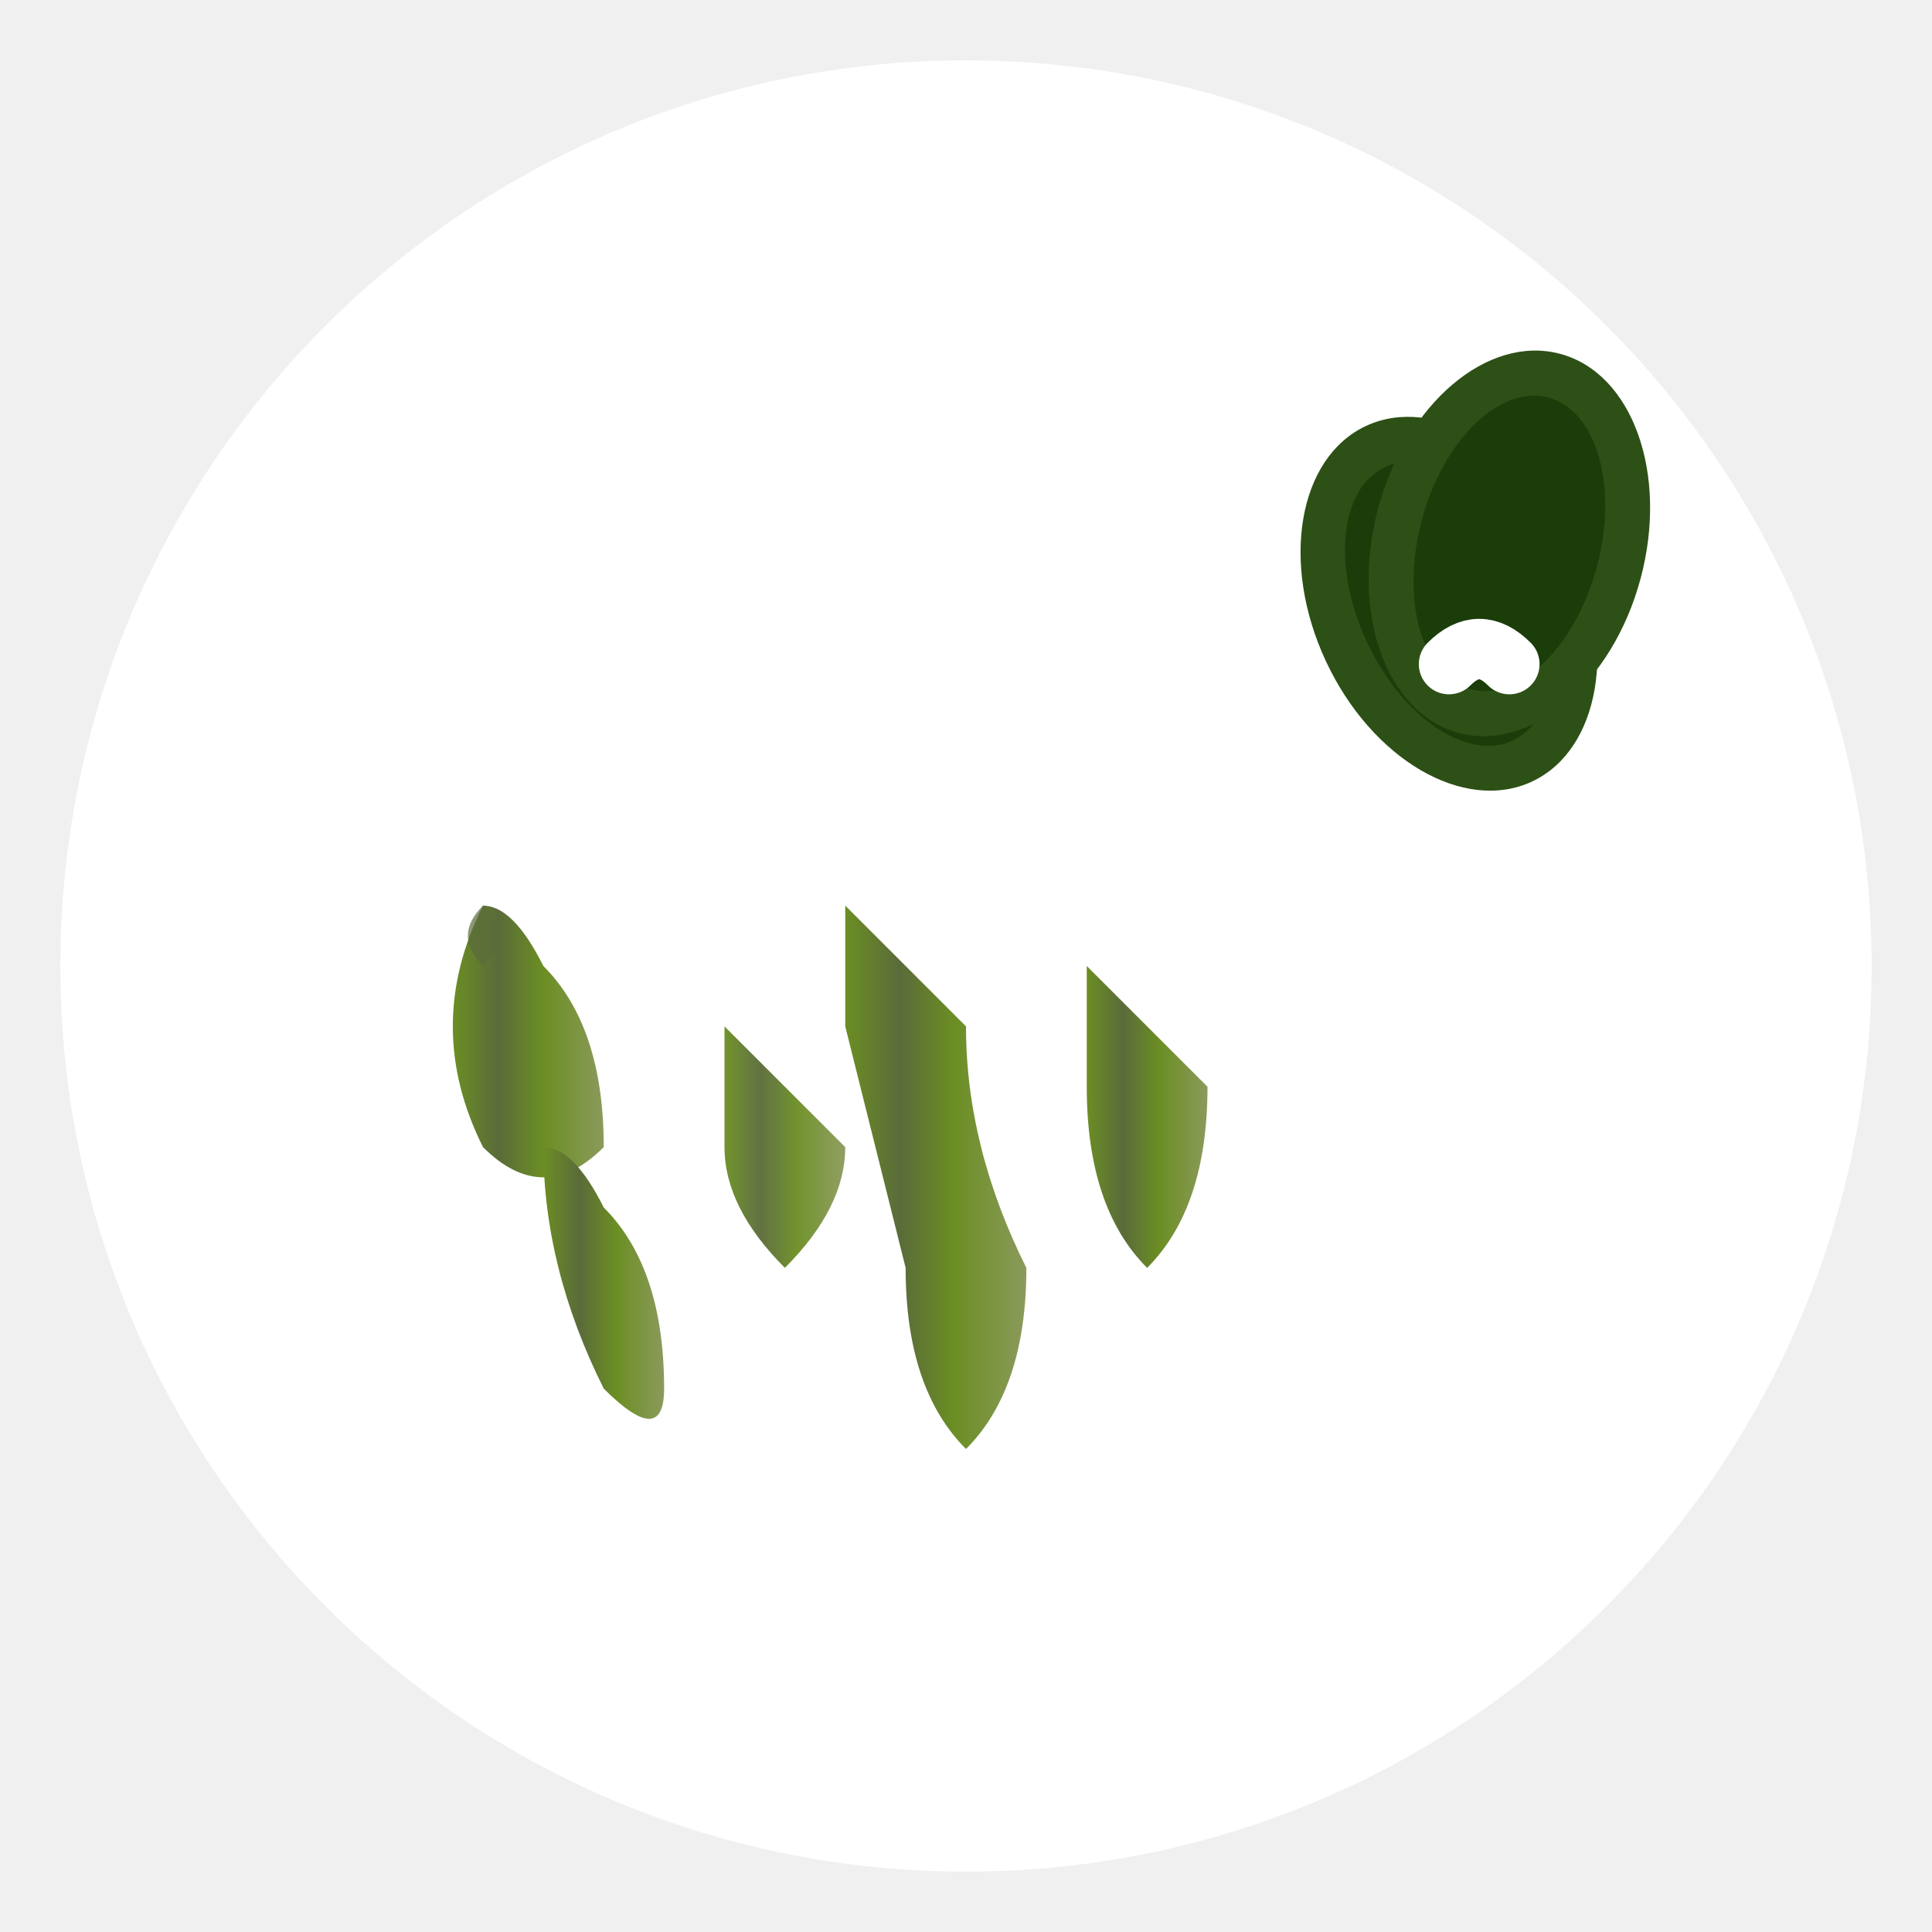
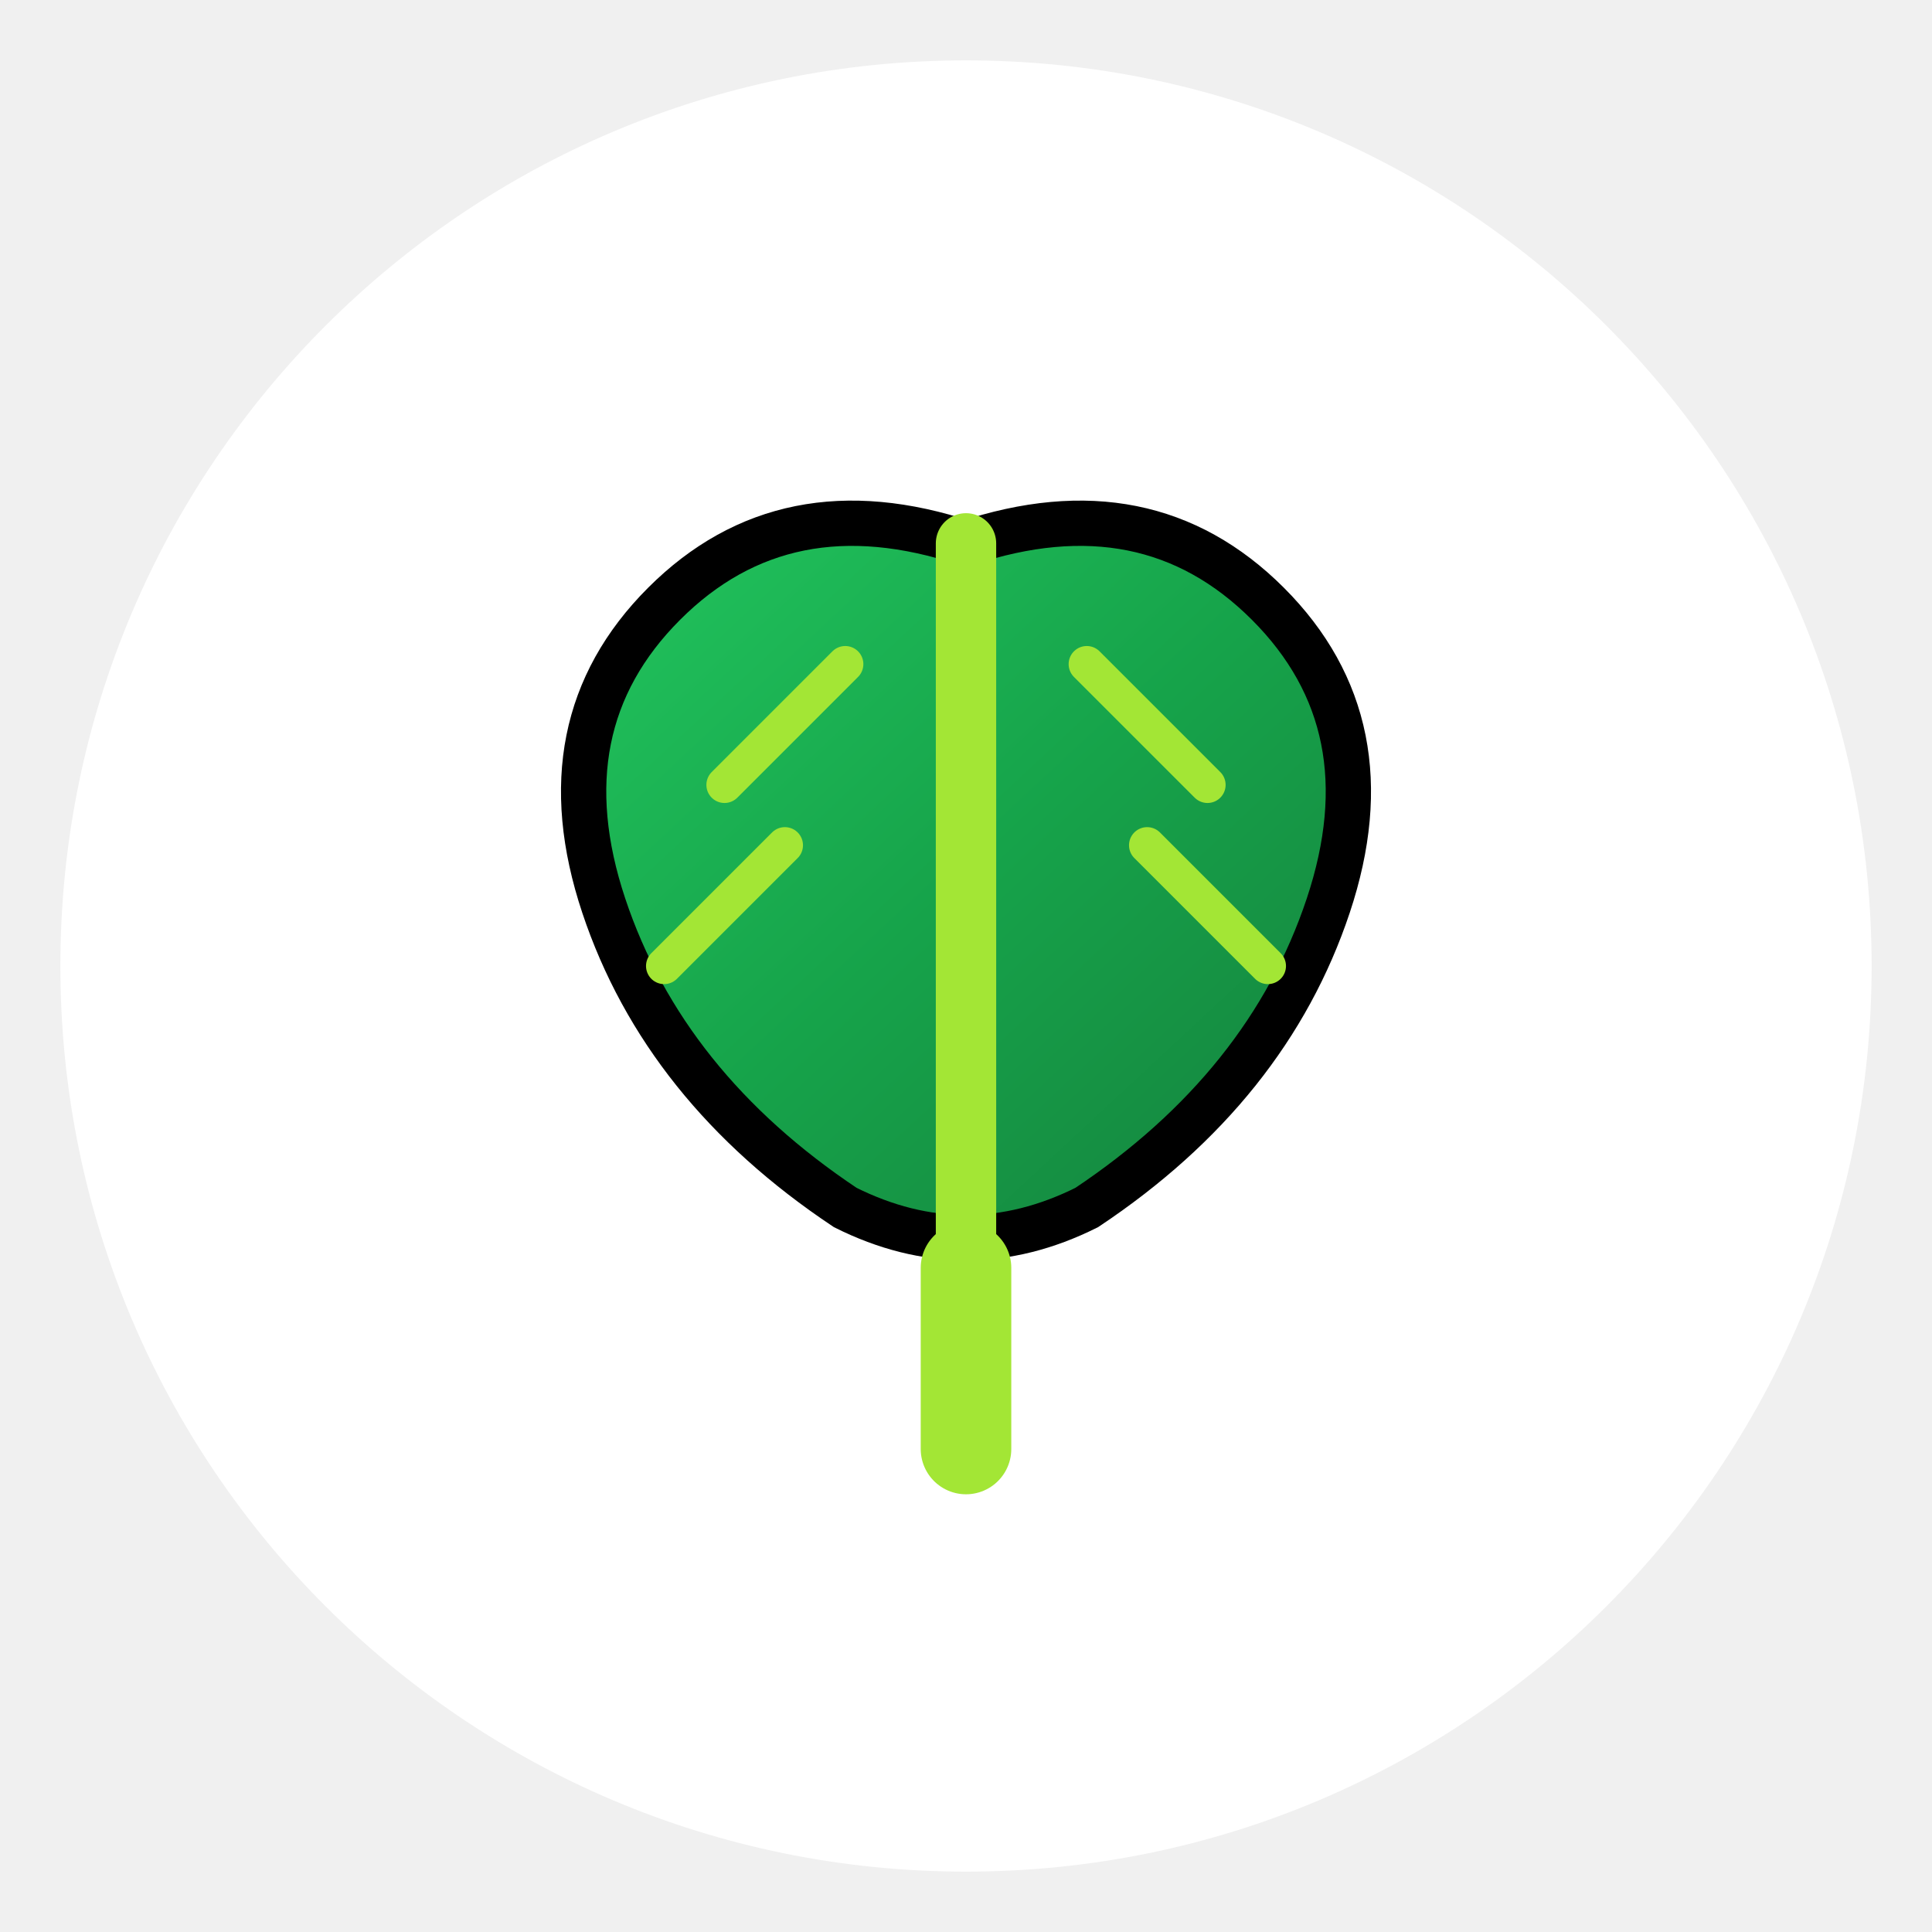
<svg xmlns="http://www.w3.org/2000/svg" viewBox="0 0 64 64">
  <defs>
-     <linearGradient id="globeGrad" x1="0%" y1="0%" x2="100%" y2="0%">
-       <stop offset="0%" style="stop-color:#6b8e23;stop-opacity:1" />
-       <stop offset="30%" style="stop-color:#5a6b3a;stop-opacity:1" />
-       <stop offset="60%" style="stop-color:#6b8e23;stop-opacity:1" />
-       <stop offset="100%" style="stop-color:#8b9a5b;stop-opacity:1" />
+     <linearGradient id="leafGrad" x1="0%" y1="0%" x2="100%" y2="100%">
+       <stop offset="0%" style="stop-color:#22c55e;stop-opacity:1" />
+       <stop offset="50%" style="stop-color:#16a34a;stop-opacity:1" />
+       <stop offset="100%" style="stop-color:#15803d;stop-opacity:1" />
    </linearGradient>
  </defs>
  <circle cx="32" cy="32" r="30" fill="#ffffff" />
-   <path d="M 16 30 Q 14 34, 16 38 Q 18 40, 20 38 Q 20 34, 18 32 Q 17 30, 16 30 Z" fill="url(#globeGrad)" />
-   <path d="M 16 30 Q 15 31, 16 32 Q 17 31, 16 30" fill="#5a6b3a" opacity="0.7" />
-   <path d="M 18 38 Q 18 42, 20 46 Q 22 48, 22 46 Q 22 42, 20 40 Q 19 38, 18 38 Z" fill="url(#globeGrad)" />
-   <path d="M 18 38 Q 19 39, 20 40 Q 19 39, 18 38" fill="#5a6b3a" opacity="0.7" />
-   <path d="M 28 30 Q 30 32, 32 34 Q 32 38, 34 42 Q 34 46, 32 48 Q 30 46, 30 42 Q 29 38, 28 34 Q 28 32, 28 30 Z" fill="url(#globeGrad)" />
-   <path d="M 36 32 Q 38 34, 40 36 Q 40 40, 38 42 Q 36 40, 36 36 Q 36 34, 36 32 Z" fill="url(#globeGrad)" />
-   <path d="M 24 34 Q 26 36, 28 38 Q 28 40, 26 42 Q 24 40, 24 38 Q 24 36, 24 34 Z" fill="url(#globeGrad)" opacity="0.95" />
-   <ellipse cx="48" cy="20" rx="4.5" ry="6.5" fill="#2d5016" transform="rotate(-25 48 20)" />
-   <ellipse cx="48" cy="20" rx="3" ry="5" fill="#1a3d0a" transform="rotate(-25 48 20)" />
-   <ellipse cx="50" cy="18" rx="4.5" ry="6.5" fill="#2d5016" transform="rotate(15 50 18)" />
-   <ellipse cx="50" cy="18" rx="3" ry="5" fill="#1a3d0a" transform="rotate(15 50 18)" />
-   <path d="M 48 22 Q 49 21, 50 22" stroke="#ffffff" stroke-width="2" fill="none" stroke-linecap="round" />
+   <path d="M 32 18             Q 26 16, 22 20            Q 18 24, 20 30            Q 22 36, 28 40            Q 32 42, 36 40            Q 42 36, 44 30            Q 46 24, 42 20            Q 38 16, 32 18 Z" fill="url(#leafGrad)" stroke="#000000" stroke-width="1.5" />
+   <path d="M 32 18             Q 32 24, 32 30            Q 32 36, 32 42" stroke="#a3e635" stroke-width="2" fill="none" stroke-linecap="round" />
+   <path d="M 28 22             Q 26 24, 24 26" stroke="#a3e635" stroke-width="1.2" fill="none" stroke-linecap="round" />
+   <path d="M 36 22             Q 38 24, 40 26" stroke="#a3e635" stroke-width="1.2" fill="none" stroke-linecap="round" />
+   <path d="M 26 28             Q 24 30, 22 32" stroke="#a3e635" stroke-width="1.2" fill="none" stroke-linecap="round" />
+   <path d="M 38 28             Q 40 30, 42 32" stroke="#a3e635" stroke-width="1.2" fill="none" stroke-linecap="round" />
+   <path d="M 32 42             L 32 48" stroke="#a3e635" stroke-width="3" fill="none" stroke-linecap="round" />
</svg>
